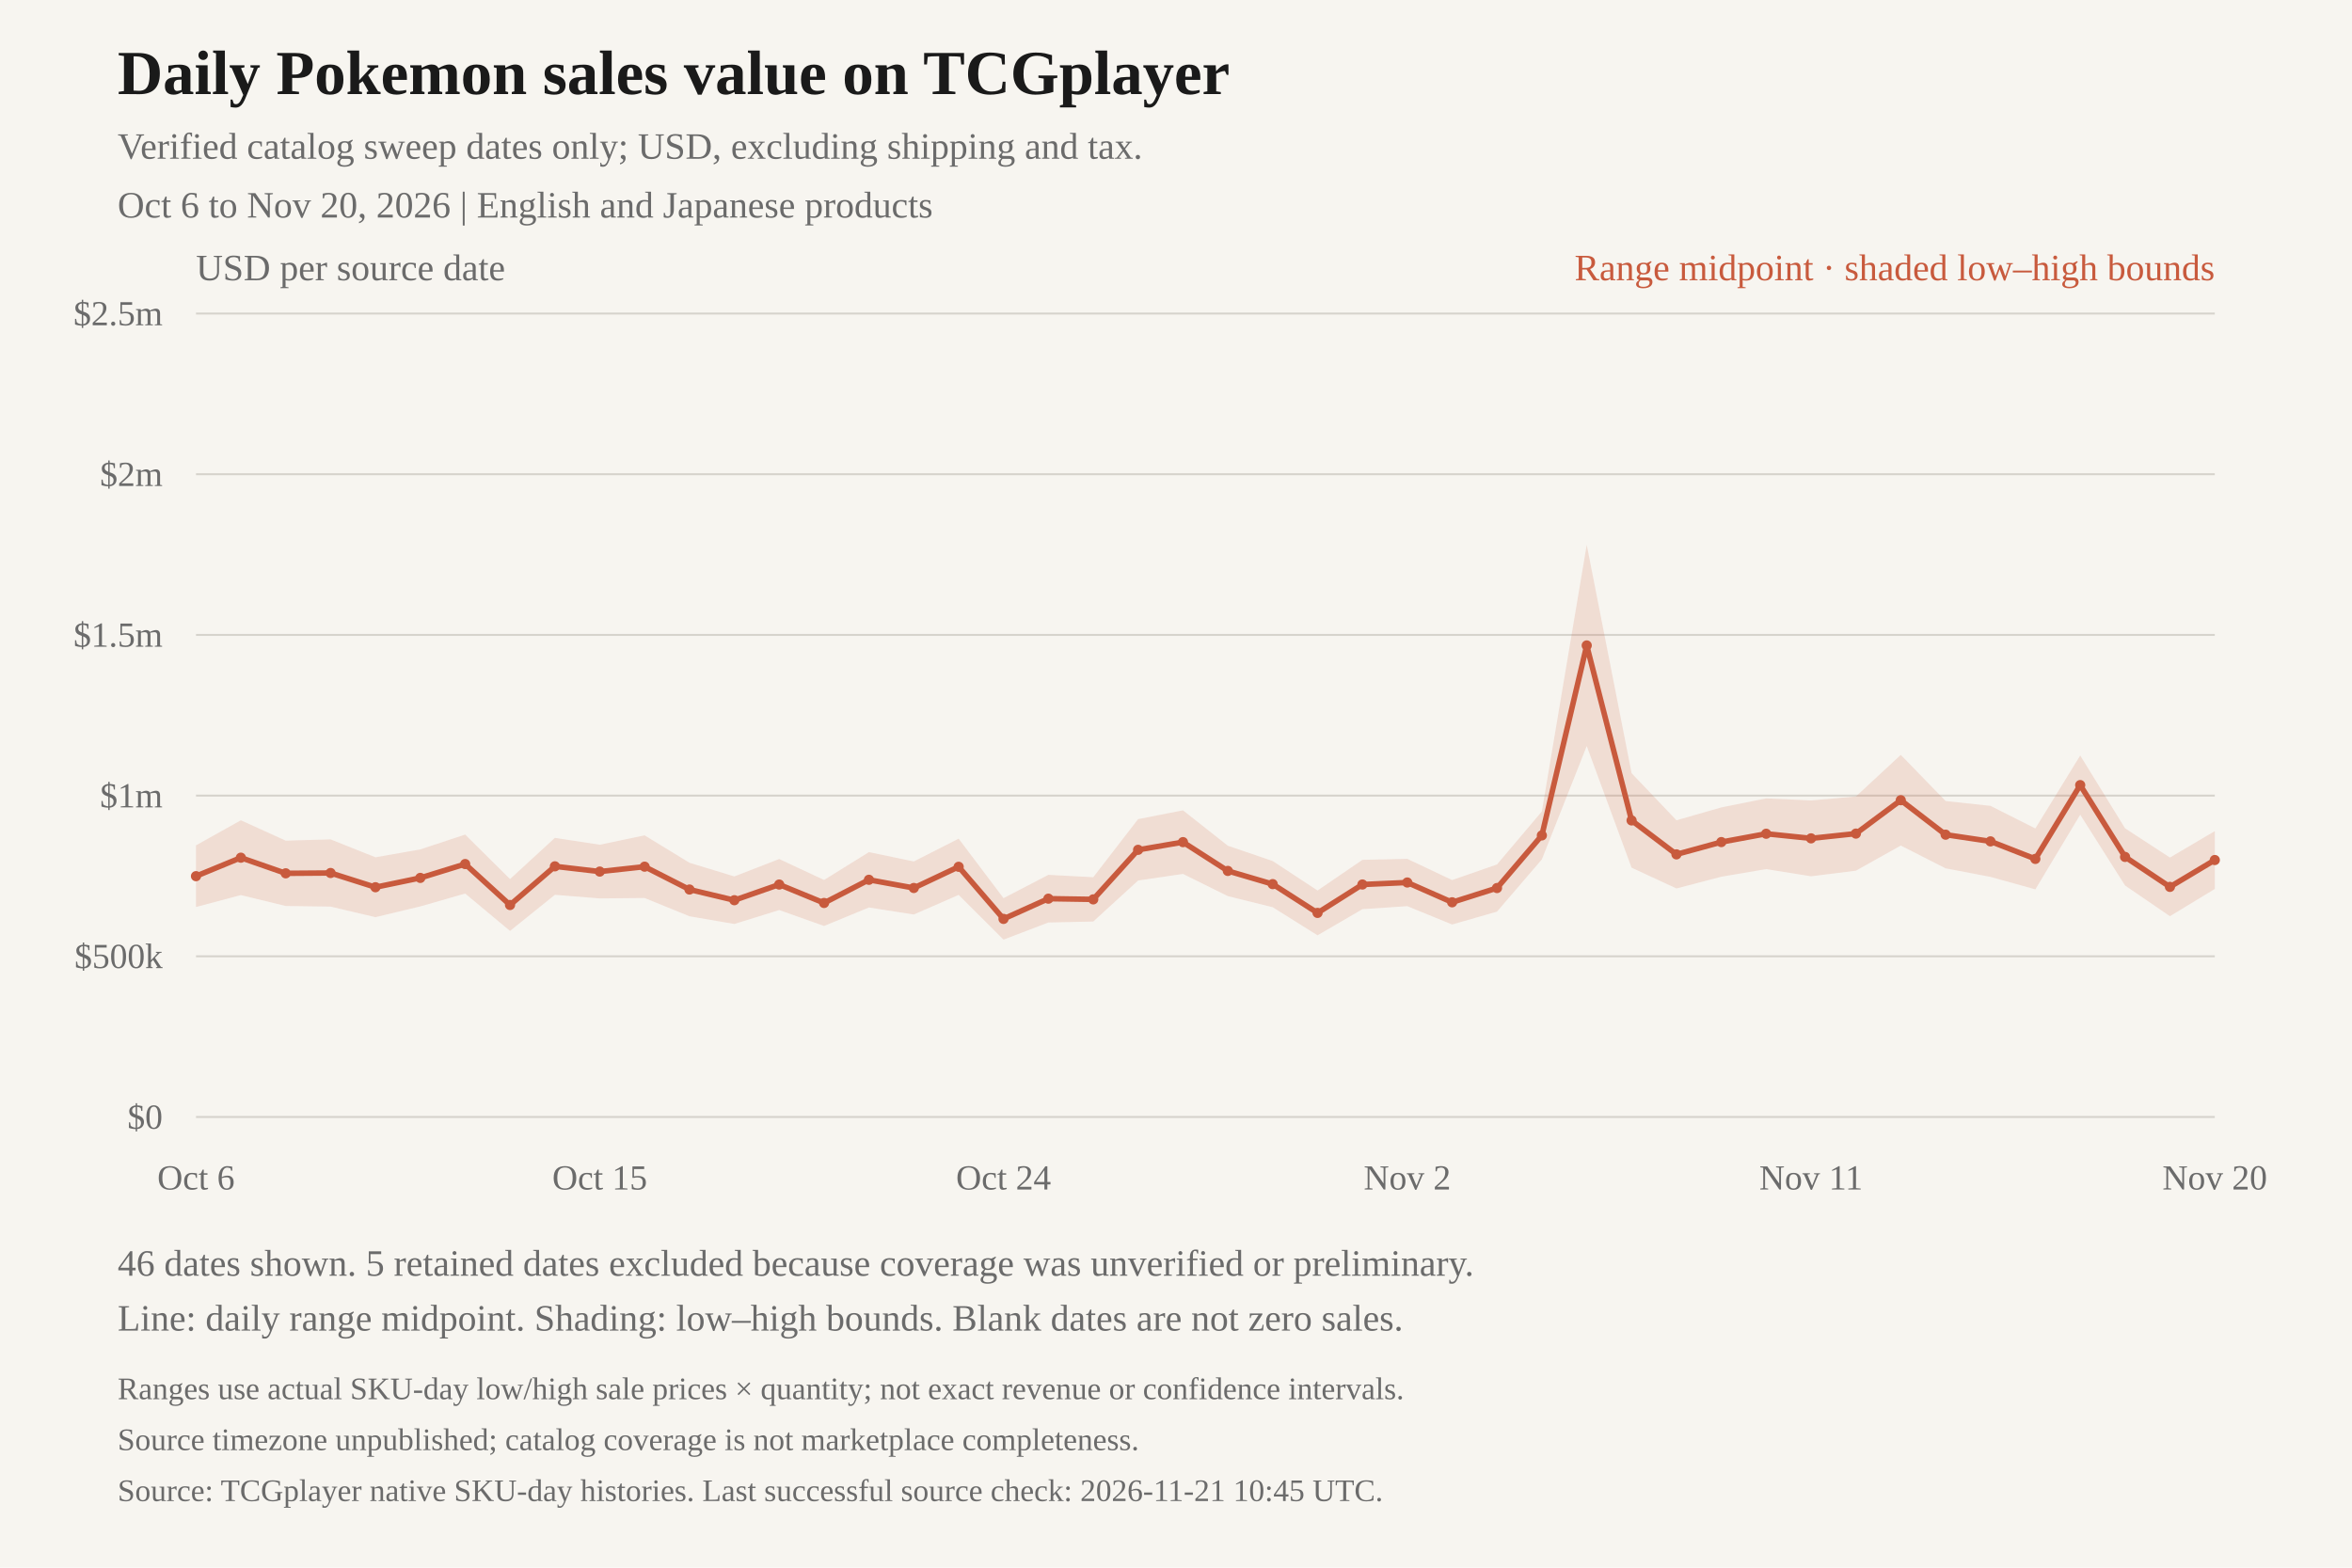
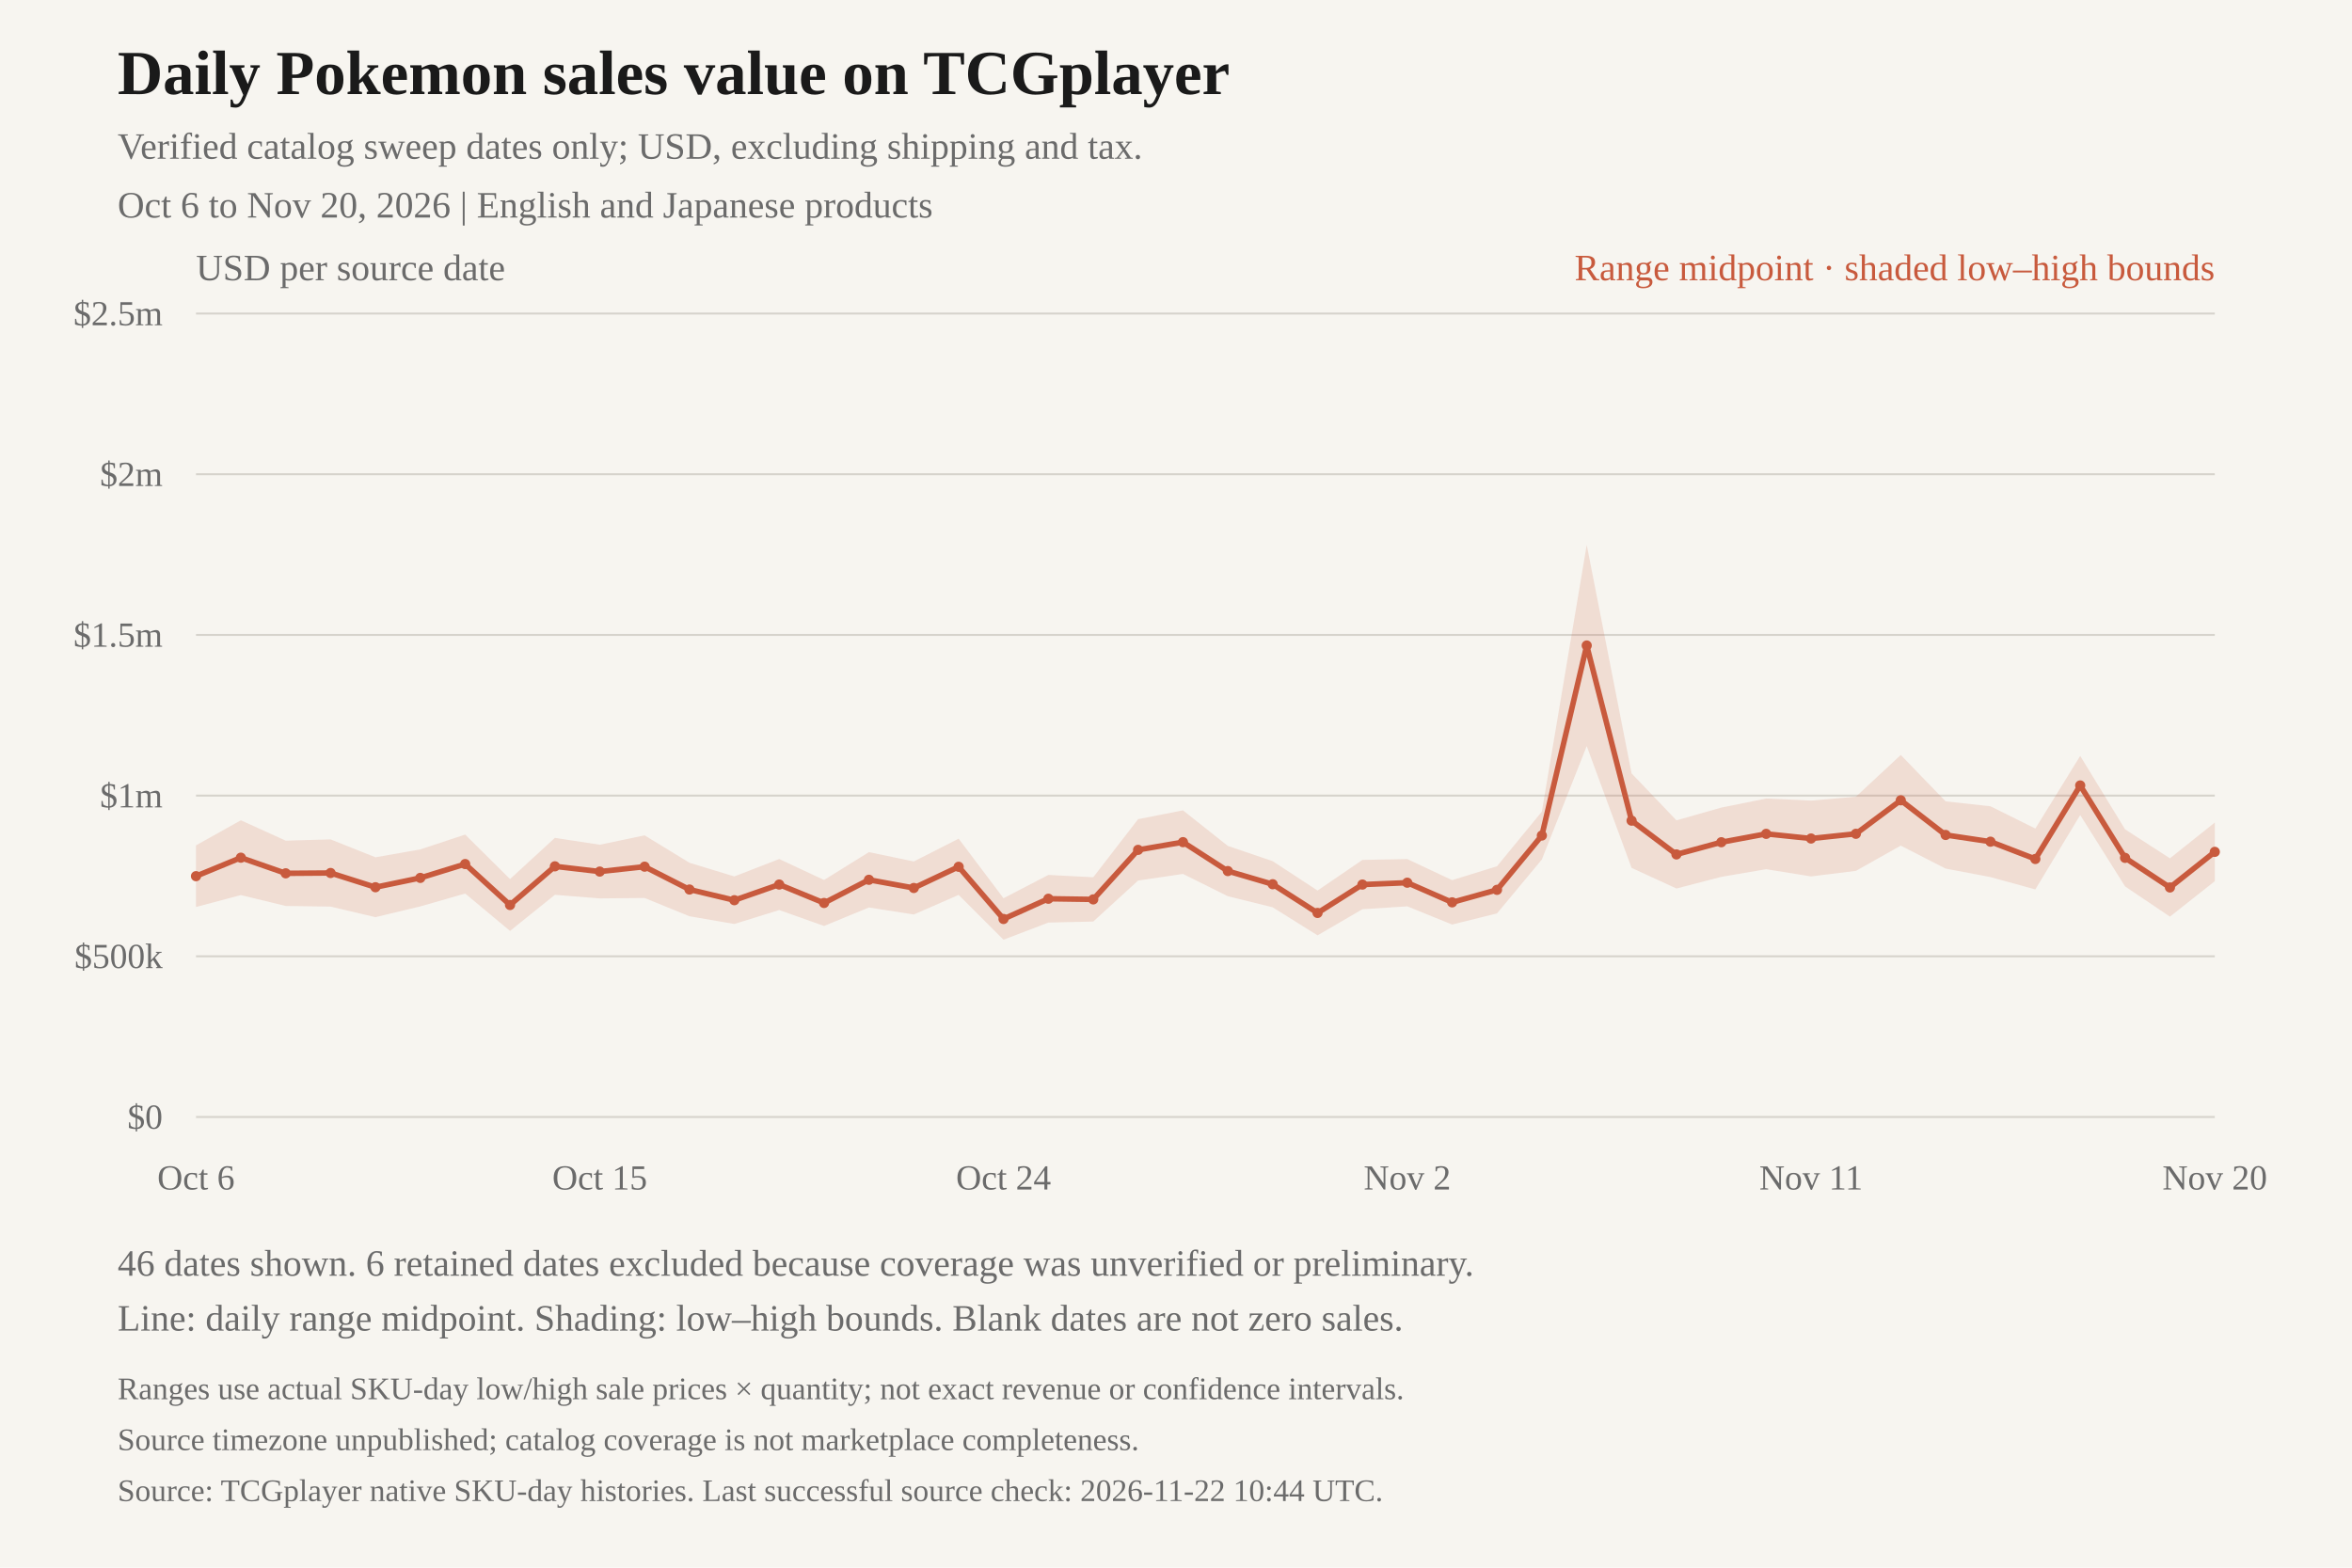
<svg xmlns="http://www.w3.org/2000/svg" width="1200" height="800" viewBox="0 0 1200 800" role="img" aria-labelledby="title description">
  <style>text{font-family:Georgia,"Liberation Serif","Times New Roman",serif;fill:#1A1A1A;font-size:19px}.title{font-size:32px;font-weight:600}.muted,.axis{fill:#6B6B6B}.axis{font-size:18px}.note{font-size:16px;fill:#6B6B6B}.grid{stroke:#D6D3CC;stroke-width:1}</style>
  <rect data-role="background" width="1200" height="800" fill="#F7F5F0" />
  <text x="60" y="48" class="title">Daily Pokemon sales value on TCGplayer</text>
  <text x="60" y="81" class="muted">Verified catalog sweep dates only; USD, excluding shipping and tax.</text>
  <text x="60" y="111" class="muted">Oct 6 to Nov 20, 2026 | English and Japanese products</text>
  <text x="100" y="143" class="muted">USD per source date</text>
  <text x="1130" y="143" text-anchor="end" style="fill:#C85A3D">Range midpoint · shaded low–high bounds</text>
  <path d="M100,570H1130" class="grid" />
  <text x="83" y="576" class="axis" text-anchor="end">$0</text>
  <path d="M100,488H1130" class="grid" />
  <text x="83" y="494" class="axis" text-anchor="end">$500k</text>
  <path d="M100,406H1130" class="grid" />
  <text x="83" y="412" class="axis" text-anchor="end">$1m</text>
  <path d="M100,324H1130" class="grid" />
  <text x="83" y="330" class="axis" text-anchor="end">$1.5m</text>
  <path d="M100,242H1130" class="grid" />
  <text x="83" y="248" class="axis" text-anchor="end">$2m</text>
  <path d="M100,160H1130" class="grid" />
  <text x="83" y="166" class="axis" text-anchor="end">$2.5m</text>
-   <polygon data-series="daily-band" points="100,431.395 122.889,418.596 145.778,428.993 168.667,428.347 191.556,437.483 214.444,433.454 237.333,425.889 260.222,448.6 283.111,427.569 306,431.071 328.889,426.287 351.778,440.279 374.667,447.253 397.556,438.369 420.444,449.058 443.333,434.841 466.222,439.616 489.111,427.977 512,458.342 534.889,446.442 557.778,447.655 580.667,418.006 603.556,413.52 626.444,431.578 649.333,439.393 672.222,454.432 695.111,438.787 718,438.279 740.889,449.107 763.778,441.136 786.667,414.084 809.556,278.046 832.444,394.565 855.333,418.595 878.222,412.035 901.111,407.427 924,408.47 946.889,406.463 969.778,385.219 992.667,408.768 1015.556,411.237 1038.444,422.764 1061.333,385.542 1084.222,422.702 1107.111,437.621 1130,424.125 1130,453.632 1107.111,467.542 1084.222,451.88 1061.333,415.747 1038.444,453.846 1015.556,447.478 992.667,443.114 969.778,431.488 946.889,444.319 924,447.173 901.111,443.51 878.222,447.395 855.333,453.382 832.444,442.778 809.556,380.704 786.667,438.544 763.778,465.201 740.889,471.775 718,462.413 695.111,463.953 672.222,477.293 649.333,462.951 626.444,457.292 603.556,445.962 580.667,449.335 557.778,470.257 534.889,470.757 512,479.497 489.111,456.674 466.222,466.671 443.333,463.09 420.444,472.524 397.556,464.4 374.667,471.512 351.778,467.575 328.889,458.248 306,458.461 283.111,456.626 260.222,475.046 237.333,455.971 214.444,462.546 191.556,468.031 168.667,462.639 145.778,462.325 122.889,456.767 100,462.839" fill="#C85A3D" fill-opacity="0.16" />
-   <polyline data-series="daily-midpoint" points="100,447.117 122.889,437.682 145.778,445.659 168.667,445.493 191.556,452.757 214.444,448 237.333,440.93 260.222,461.823 283.111,442.097 306,444.766 328.889,442.267 351.778,453.927 374.667,459.382 397.556,451.384 420.444,460.791 443.333,448.965 466.222,453.144 489.111,442.326 512,468.92 534.889,458.599 557.778,458.956 580.667,433.671 603.556,429.741 626.444,444.435 649.333,451.172 672.222,465.863 695.111,451.37 718,450.346 740.889,460.441 763.778,453.169 786.667,426.314 809.556,329.375 832.444,418.672 855.333,435.988 878.222,429.715 901.111,425.469 924,427.822 946.889,425.391 969.778,408.354 992.667,425.941 1015.556,429.358 1038.444,438.305 1061.333,400.645 1084.222,437.291 1107.111,452.581 1130,438.879" fill="none" stroke="#C85A3D" stroke-width="2.8" stroke-linejoin="round" stroke-linecap="round" />
+   <polygon data-series="daily-band" points="100,431.395 122.889,418.596 145.778,428.993 168.667,428.347 191.556,437.483 214.444,433.454 237.333,425.889 260.222,448.6 283.111,427.569 306,431.071 328.889,426.287 351.778,440.279 374.667,447.253 397.556,438.369 420.444,449.058 443.333,434.841 466.222,439.616 489.111,427.977 512,458.385 534.889,446.482 557.778,447.67 580.667,418.025 603.556,413.529 626.444,431.673 649.333,439.455 672.222,454.452 695.111,438.821 718,438.386 740.889,449.147 763.778,442.058 786.667,414.153 809.556,278.082 832.444,394.68 855.333,418.625 878.222,412.119 901.111,407.488 924,408.556 946.889,406.569 969.778,385.269 992.667,408.93 1015.556,411.452 1038.444,422.811 1061.333,385.739 1084.222,423.21 1107.111,438.003 1130,419.747 1130,449.671 1107.111,467.762 1084.222,452.33 1061.333,415.915 1038.444,453.878 1015.556,447.579 992.667,443.243 969.778,431.525 946.889,444.409 924,447.241 901.111,443.551 878.222,447.466 855.333,453.405 832.444,442.886 809.556,380.732 786.667,438.587 763.778,466.119 740.889,471.796 718,462.51 695.111,463.982 672.222,477.311 649.333,463.003 626.444,457.342 603.556,445.968 580.667,449.353 557.778,470.268 534.889,470.791 512,479.539 489.111,456.674 466.222,466.671 443.333,463.09 420.444,472.524 397.556,464.4 374.667,471.512 351.778,467.575 328.889,458.248 306,458.461 283.111,456.626 260.222,475.046 237.333,455.971 214.444,462.546 191.556,468.031 168.667,462.639 145.778,462.325 122.889,456.767 100,462.839" fill="#C85A3D" fill-opacity="0.16" />
+   <polyline data-series="daily-midpoint" points="100,447.117 122.889,437.682 145.778,445.659 168.667,445.493 191.556,452.757 214.444,448 237.333,440.93 260.222,461.823 283.111,442.097 306,444.766 328.889,442.267 351.778,453.927 374.667,459.382 397.556,451.384 420.444,460.791 443.333,448.965 466.222,453.144 489.111,442.326 512,468.962 534.889,458.637 557.778,458.969 580.667,433.689 603.556,429.748 626.444,444.508 649.333,451.229 672.222,465.881 695.111,451.401 718,450.448 740.889,460.471 763.778,454.089 786.667,426.37 809.556,329.407 832.444,418.783 855.333,436.015 878.222,429.793 901.111,425.52 924,427.899 946.889,425.489 969.778,408.397 992.667,426.086 1015.556,429.515 1038.444,438.345 1061.333,400.827 1084.222,437.77 1107.111,452.883 1130,434.709" fill="none" stroke="#C85A3D" stroke-width="2.8" stroke-linejoin="round" stroke-linecap="round" />
  <circle data-series="daily-observation" cx="100" cy="447.117" r="2.6" fill="#C85A3D" />
  <circle data-series="daily-observation" cx="122.889" cy="437.682" r="2.6" fill="#C85A3D" />
  <circle data-series="daily-observation" cx="145.778" cy="445.659" r="2.6" fill="#C85A3D" />
  <circle data-series="daily-observation" cx="168.667" cy="445.493" r="2.6" fill="#C85A3D" />
  <circle data-series="daily-observation" cx="191.556" cy="452.757" r="2.6" fill="#C85A3D" />
  <circle data-series="daily-observation" cx="214.444" cy="448" r="2.6" fill="#C85A3D" />
  <circle data-series="daily-observation" cx="237.333" cy="440.93" r="2.6" fill="#C85A3D" />
  <circle data-series="daily-observation" cx="260.222" cy="461.823" r="2.6" fill="#C85A3D" />
  <circle data-series="daily-observation" cx="283.111" cy="442.097" r="2.6" fill="#C85A3D" />
  <circle data-series="daily-observation" cx="306" cy="444.766" r="2.6" fill="#C85A3D" />
  <circle data-series="daily-observation" cx="328.889" cy="442.267" r="2.6" fill="#C85A3D" />
  <circle data-series="daily-observation" cx="351.778" cy="453.927" r="2.6" fill="#C85A3D" />
  <circle data-series="daily-observation" cx="374.667" cy="459.382" r="2.6" fill="#C85A3D" />
  <circle data-series="daily-observation" cx="397.556" cy="451.384" r="2.6" fill="#C85A3D" />
  <circle data-series="daily-observation" cx="420.444" cy="460.791" r="2.6" fill="#C85A3D" />
  <circle data-series="daily-observation" cx="443.333" cy="448.965" r="2.6" fill="#C85A3D" />
  <circle data-series="daily-observation" cx="466.222" cy="453.144" r="2.6" fill="#C85A3D" />
  <circle data-series="daily-observation" cx="489.111" cy="442.326" r="2.6" fill="#C85A3D" />
-   <circle data-series="daily-observation" cx="512" cy="468.92" r="2.6" fill="#C85A3D" />
-   <circle data-series="daily-observation" cx="534.889" cy="458.599" r="2.6" fill="#C85A3D" />
-   <circle data-series="daily-observation" cx="557.778" cy="458.956" r="2.6" fill="#C85A3D" />
-   <circle data-series="daily-observation" cx="580.667" cy="433.671" r="2.6" fill="#C85A3D" />
-   <circle data-series="daily-observation" cx="603.556" cy="429.741" r="2.6" fill="#C85A3D" />
-   <circle data-series="daily-observation" cx="626.444" cy="444.435" r="2.6" fill="#C85A3D" />
-   <circle data-series="daily-observation" cx="649.333" cy="451.172" r="2.6" fill="#C85A3D" />
-   <circle data-series="daily-observation" cx="672.222" cy="465.863" r="2.6" fill="#C85A3D" />
-   <circle data-series="daily-observation" cx="695.111" cy="451.37" r="2.6" fill="#C85A3D" />
-   <circle data-series="daily-observation" cx="718" cy="450.346" r="2.6" fill="#C85A3D" />
-   <circle data-series="daily-observation" cx="740.889" cy="460.441" r="2.6" fill="#C85A3D" />
-   <circle data-series="daily-observation" cx="763.778" cy="453.169" r="2.6" fill="#C85A3D" />
-   <circle data-series="daily-observation" cx="786.667" cy="426.314" r="2.6" fill="#C85A3D" />
-   <circle data-series="daily-observation" cx="809.556" cy="329.375" r="2.6" fill="#C85A3D" />
-   <circle data-series="daily-observation" cx="832.444" cy="418.672" r="2.6" fill="#C85A3D" />
-   <circle data-series="daily-observation" cx="855.333" cy="435.988" r="2.6" fill="#C85A3D" />
-   <circle data-series="daily-observation" cx="878.222" cy="429.715" r="2.6" fill="#C85A3D" />
-   <circle data-series="daily-observation" cx="901.111" cy="425.469" r="2.6" fill="#C85A3D" />
-   <circle data-series="daily-observation" cx="924" cy="427.822" r="2.6" fill="#C85A3D" />
-   <circle data-series="daily-observation" cx="946.889" cy="425.391" r="2.6" fill="#C85A3D" />
-   <circle data-series="daily-observation" cx="969.778" cy="408.354" r="2.6" fill="#C85A3D" />
-   <circle data-series="daily-observation" cx="992.667" cy="425.941" r="2.6" fill="#C85A3D" />
-   <circle data-series="daily-observation" cx="1015.556" cy="429.358" r="2.6" fill="#C85A3D" />
-   <circle data-series="daily-observation" cx="1038.444" cy="438.305" r="2.6" fill="#C85A3D" />
-   <circle data-series="daily-observation" cx="1061.333" cy="400.645" r="2.6" fill="#C85A3D" />
-   <circle data-series="daily-observation" cx="1084.222" cy="437.291" r="2.6" fill="#C85A3D" />
-   <circle data-series="daily-observation" cx="1107.111" cy="452.581" r="2.6" fill="#C85A3D" />
-   <circle data-series="daily-observation" cx="1130" cy="438.879" r="2.6" fill="#C85A3D" />
+   <circle data-series="daily-observation" cx="512" cy="468.962" r="2.6" fill="#C85A3D" />
+   <circle data-series="daily-observation" cx="534.889" cy="458.637" r="2.6" fill="#C85A3D" />
+   <circle data-series="daily-observation" cx="557.778" cy="458.969" r="2.6" fill="#C85A3D" />
+   <circle data-series="daily-observation" cx="580.667" cy="433.689" r="2.6" fill="#C85A3D" />
+   <circle data-series="daily-observation" cx="603.556" cy="429.748" r="2.6" fill="#C85A3D" />
+   <circle data-series="daily-observation" cx="626.444" cy="444.508" r="2.6" fill="#C85A3D" />
+   <circle data-series="daily-observation" cx="649.333" cy="451.229" r="2.6" fill="#C85A3D" />
+   <circle data-series="daily-observation" cx="672.222" cy="465.881" r="2.6" fill="#C85A3D" />
+   <circle data-series="daily-observation" cx="695.111" cy="451.401" r="2.6" fill="#C85A3D" />
+   <circle data-series="daily-observation" cx="718" cy="450.448" r="2.6" fill="#C85A3D" />
+   <circle data-series="daily-observation" cx="740.889" cy="460.471" r="2.6" fill="#C85A3D" />
+   <circle data-series="daily-observation" cx="763.778" cy="454.089" r="2.6" fill="#C85A3D" />
+   <circle data-series="daily-observation" cx="786.667" cy="426.37" r="2.6" fill="#C85A3D" />
+   <circle data-series="daily-observation" cx="809.556" cy="329.407" r="2.6" fill="#C85A3D" />
+   <circle data-series="daily-observation" cx="832.444" cy="418.783" r="2.6" fill="#C85A3D" />
+   <circle data-series="daily-observation" cx="855.333" cy="436.015" r="2.6" fill="#C85A3D" />
+   <circle data-series="daily-observation" cx="878.222" cy="429.793" r="2.6" fill="#C85A3D" />
+   <circle data-series="daily-observation" cx="901.111" cy="425.52" r="2.6" fill="#C85A3D" />
+   <circle data-series="daily-observation" cx="924" cy="427.899" r="2.6" fill="#C85A3D" />
+   <circle data-series="daily-observation" cx="946.889" cy="425.489" r="2.6" fill="#C85A3D" />
+   <circle data-series="daily-observation" cx="969.778" cy="408.397" r="2.6" fill="#C85A3D" />
+   <circle data-series="daily-observation" cx="992.667" cy="426.086" r="2.6" fill="#C85A3D" />
+   <circle data-series="daily-observation" cx="1015.556" cy="429.515" r="2.6" fill="#C85A3D" />
+   <circle data-series="daily-observation" cx="1038.444" cy="438.345" r="2.6" fill="#C85A3D" />
+   <circle data-series="daily-observation" cx="1061.333" cy="400.827" r="2.6" fill="#C85A3D" />
+   <circle data-series="daily-observation" cx="1084.222" cy="437.77" r="2.6" fill="#C85A3D" />
+   <circle data-series="daily-observation" cx="1107.111" cy="452.883" r="2.6" fill="#C85A3D" />
+   <circle data-series="daily-observation" cx="1130" cy="434.709" r="2.6" fill="#C85A3D" />
  <text x="100" y="607" class="axis" text-anchor="middle">Oct 6</text>
  <text x="306" y="607" class="axis" text-anchor="middle">Oct 15</text>
  <text x="512" y="607" class="axis" text-anchor="middle">Oct 24</text>
  <text x="718" y="607" class="axis" text-anchor="middle">Nov 2</text>
  <text x="924" y="607" class="axis" text-anchor="middle">Nov 11</text>
  <text x="1130" y="607" class="axis" text-anchor="middle">Nov 20</text>
-   <text x="60" y="651" class="muted">46 dates shown. 5 retained dates excluded because coverage was unverified or preliminary.</text>
+   <text x="60" y="651" class="muted">46 dates shown. 6 retained dates excluded because coverage was unverified or preliminary.</text>
  <text x="60" y="679" class="muted">Line: daily range midpoint. Shading: low–high bounds. Blank dates are not zero sales.</text>
  <text x="60" y="714" class="note">Ranges use actual SKU-day low/high sale prices × quantity; not exact revenue or confidence intervals.</text>
  <text x="60" y="740" class="note">Source timezone unpublished; catalog coverage is not marketplace completeness.</text>
-   <text x="60" y="766" class="note">Source: TCGplayer native SKU-day histories. Last successful source check: 2026-11-21 10:45 UTC.</text>
+   <text x="60" y="766" class="note">Source: TCGplayer native SKU-day histories. Last successful source check: 2026-11-22 10:44 UTC.</text>
</svg>
